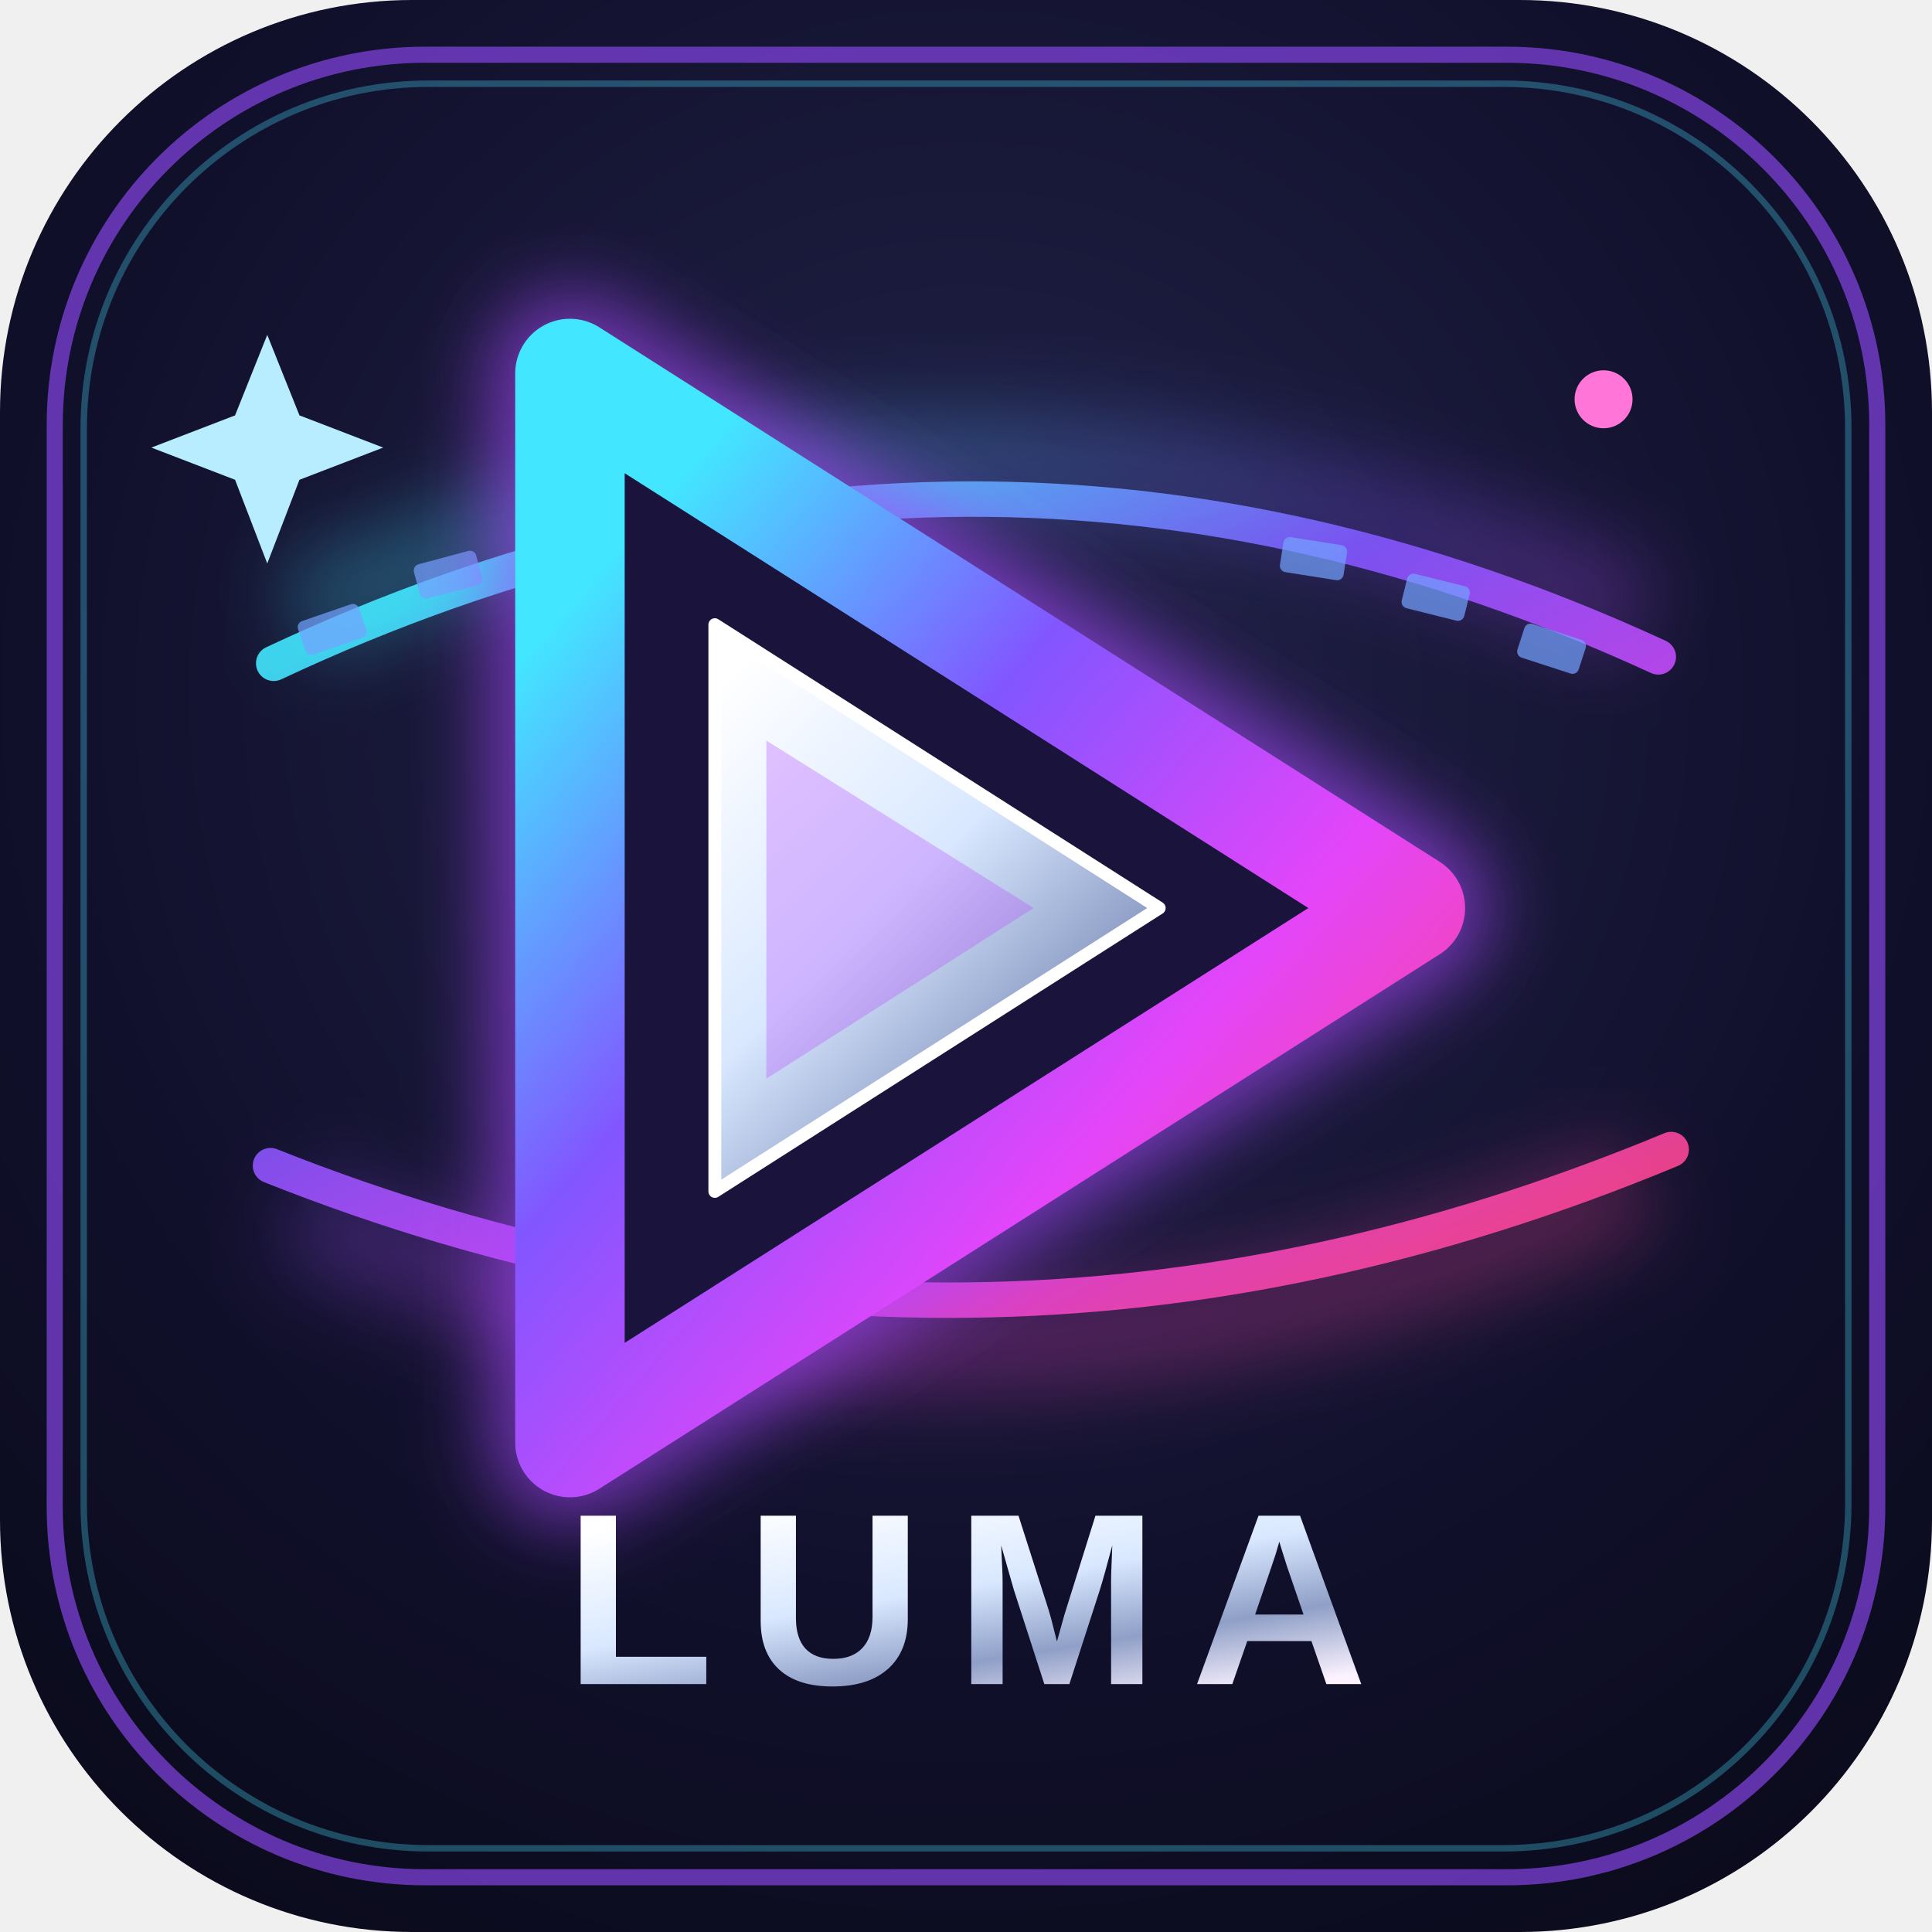
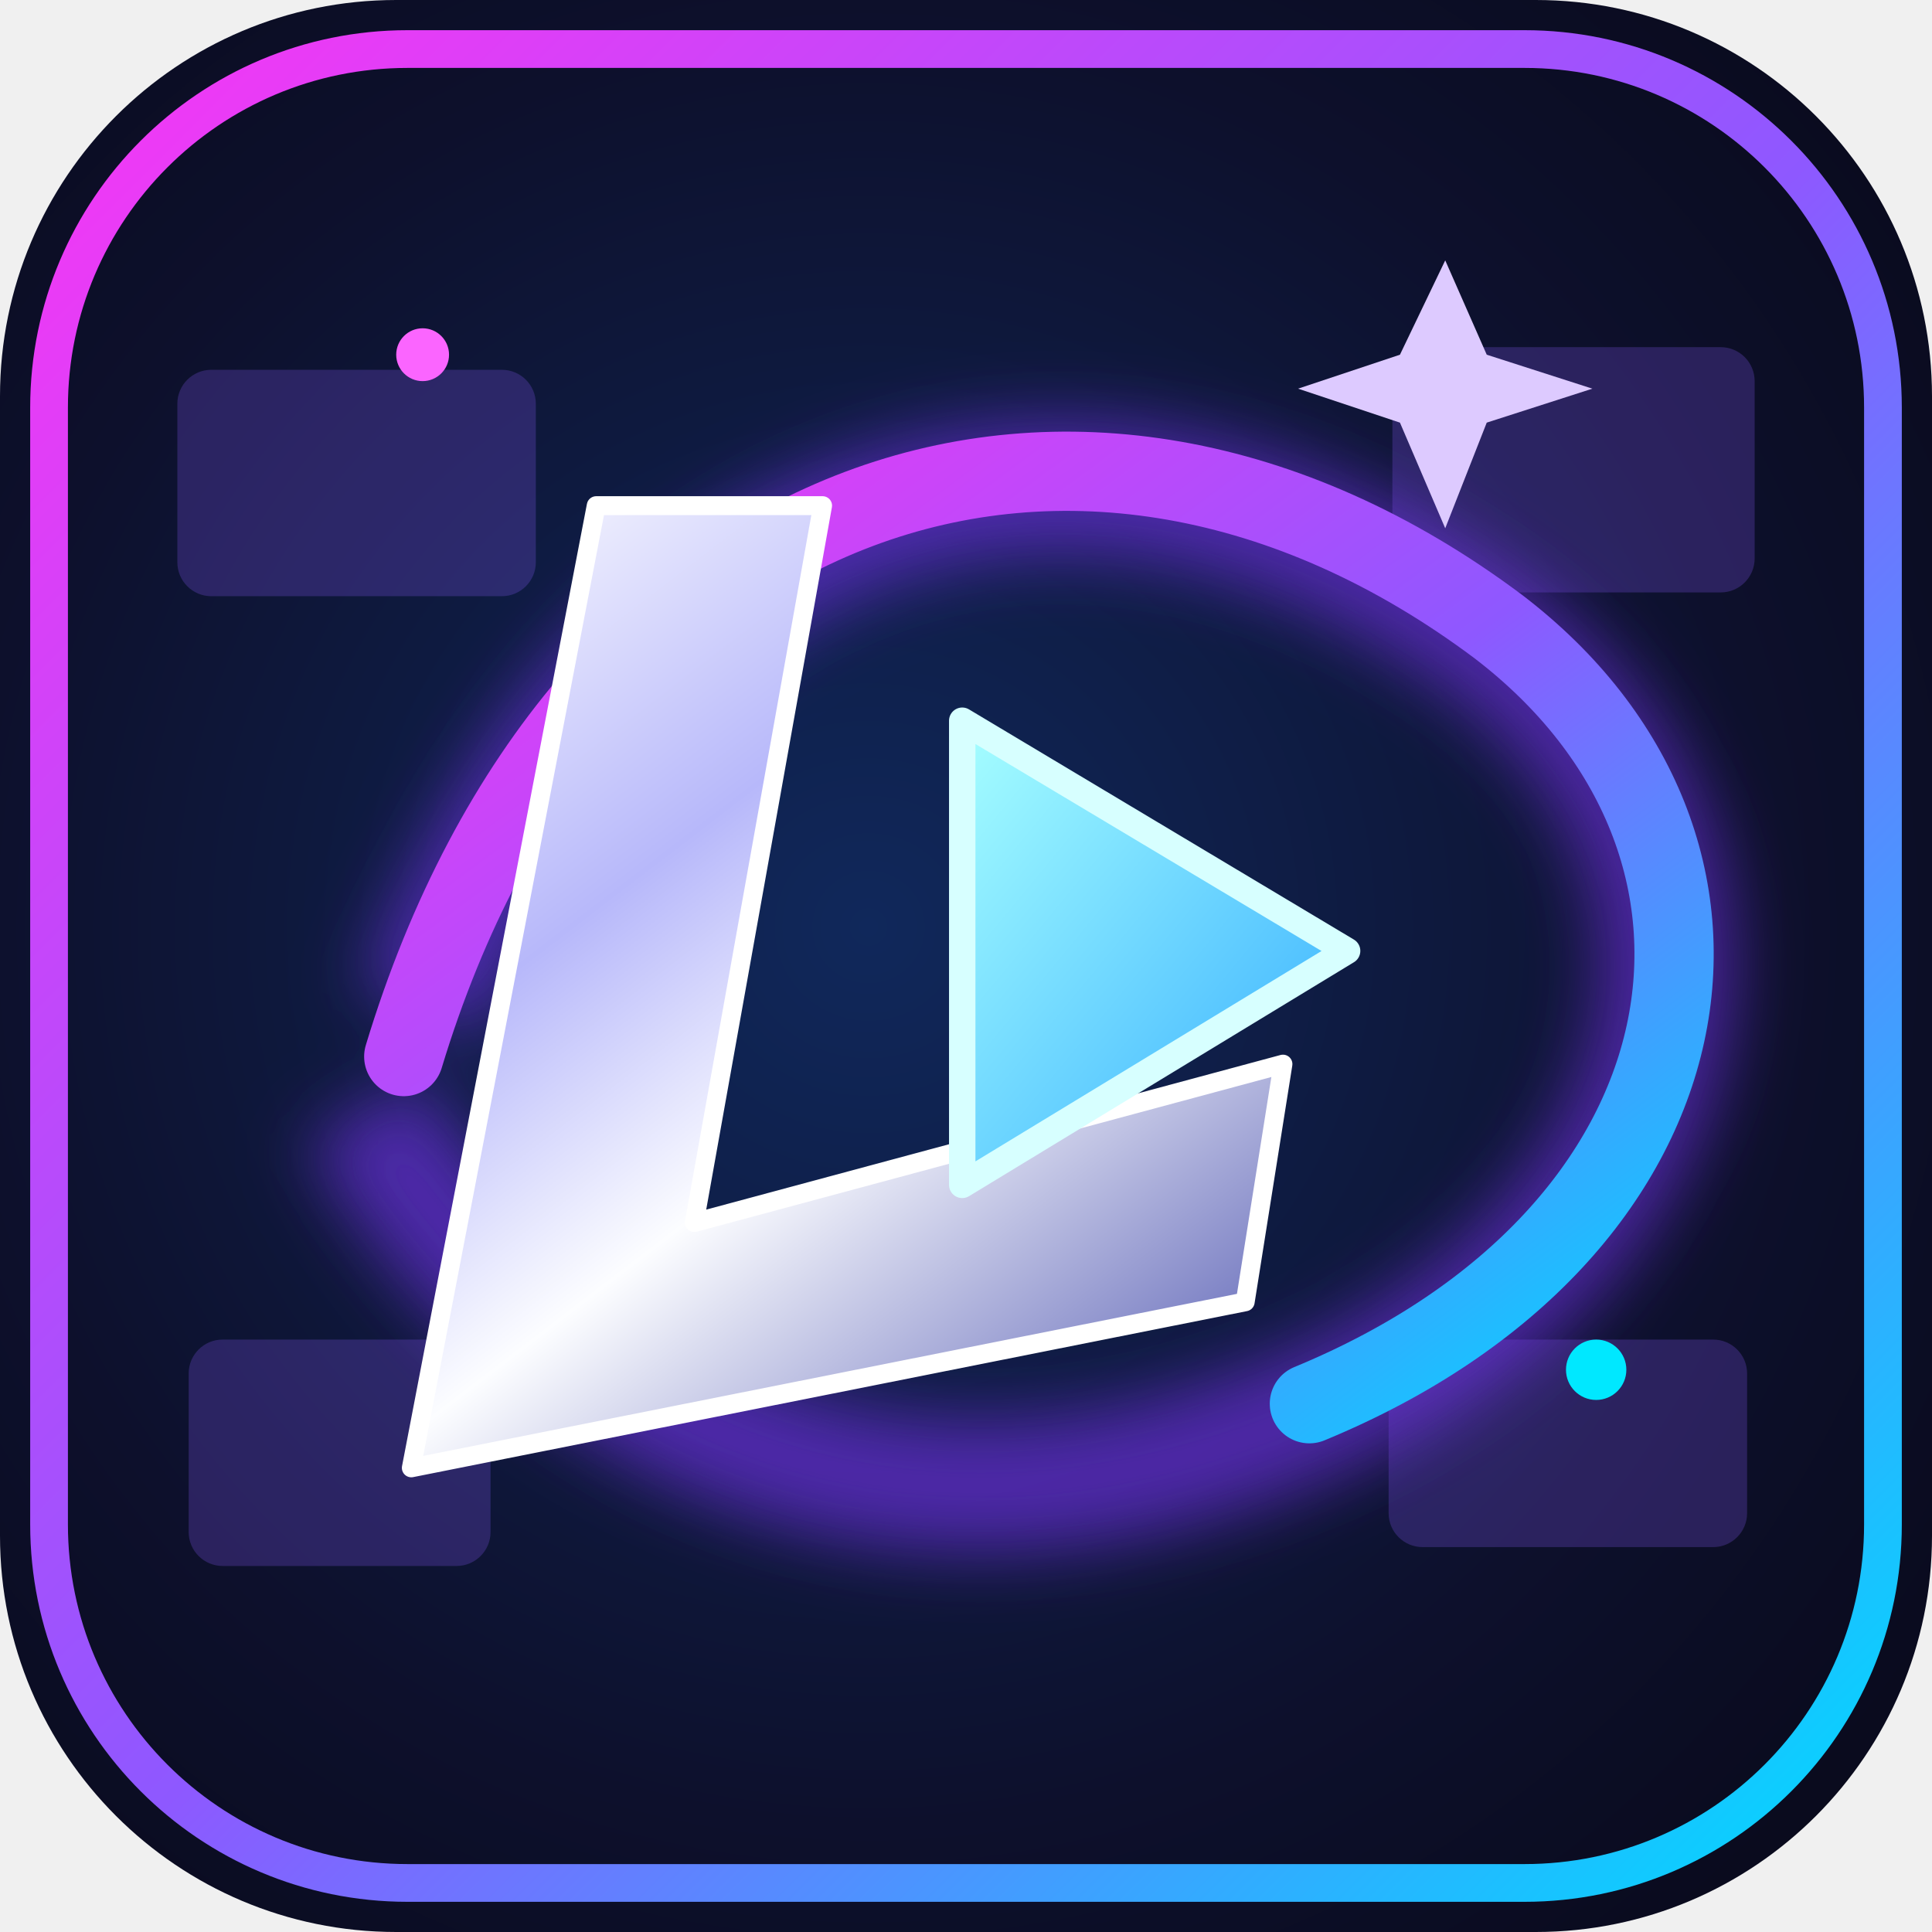
- <svg xmlns="http://www.w3.org/2000/svg" viewBox="0 0 600 600" role="img" aria-label="Luma Media Center">
+ <svg xmlns="http://www.w3.org/2000/svg" viewBox="0 0 512 512" role="img" aria-label="Luma Media Center">
  <defs>
-     <linearGradient id="spectrum" x1=".15" y1=".08" x2=".92" y2=".94">
-       <stop stop-color="#42e7ff" />
-       <stop offset=".35" stop-color="#8256ff" />
-       <stop offset=".68" stop-color="#e345fa" />
-       <stop offset="1" stop-color="#ff468d" />
+     <radialGradient id="bg" cx=".45" cy=".48" r=".84">
+       <stop stop-color="#10285b" />
+       <stop offset=".55" stop-color="#0d102c" />
+       <stop offset="1" stop-color="#070611" />
+     </radialGradient>
+     <linearGradient id="orbit" x1="0" y1="0" x2="1" y2="1">
+       <stop stop-color="#f637f5" />
+       <stop offset=".51" stop-color="#8e58ff" />
+       <stop offset="1" stop-color="#00d9ff" />
    </linearGradient>
-     <linearGradient id="metal" x1=".15" y1="0" x2=".9" y2="1">
+     <linearGradient id="silver" x1="0" y1="0" x2=".7" y2="1">
      <stop stop-color="#ffffff" />
-       <stop offset=".43" stop-color="#d9e8ff" />
-       <stop offset=".72" stop-color="#8f9fc7" />
-       <stop offset="1" stop-color="#fcf3ff" />
+       <stop offset=".38" stop-color="#b7b8fa" />
+       <stop offset=".65" stop-color="#fcfdff" />
+       <stop offset="1" stop-color="#7d82c5" />
    </linearGradient>
-     <radialGradient id="back" cx=".5" cy=".36" r=".85">
-       <stop stop-color="#22234a" />
-       <stop offset=".55" stop-color="#11102c" />
-       <stop offset="1" stop-color="#080915" />
-     </radialGradient>
-     <filter id="halo" x="-60%" y="-60%" width="220%" height="220%">
-       <feGaussianBlur stdDeviation="12" />
+     <linearGradient id="tri" x1="0" y1="0" x2="1" y2="1">
+       <stop stop-color="#a7ffff" />
+       <stop offset="1" stop-color="#30aaff" />
+     </linearGradient>
+     <filter id="glow" x="-30%" y="-30%" width="160%" height="160%">
+       <feGaussianBlur stdDeviation="9" />
    </filter>
  </defs>
-   <rect width="600" height="600" rx="128" fill="url(#back)" />
-   <rect x="17" y="17" width="566" height="566" rx="115" fill="none" stroke="#8e48f4" stroke-width="5" opacity=".65" />
-   <rect x="26" y="26" width="548" height="548" rx="107" fill="none" stroke="#4be4ff" stroke-width="2" opacity=".3" />
-   <path d="M92 192 Q300 96 509 192 M92 377 Q300 462 509 367" fill="none" stroke="url(#spectrum)" stroke-width="31" opacity=".28" filter="url(#halo)" />
-   <path d="M85 206 Q300 105 515 204 M84 362 Q300 448 519 357" fill="none" stroke="url(#spectrum)" stroke-width="11" stroke-linecap="round" opacity=".9" />
-   <g fill="#74a3ff" opacity=".7">
-     <rect x="93" y="190" width="20" height="11" rx="2" transform="rotate(-19 103 195)" />
-     <rect x="129" y="173" width="20" height="11" rx="2" transform="rotate(-15 139 178)" />
-     <rect x="168" y="160" width="20" height="11" rx="2" transform="rotate(-8 178 165)" />
-     <rect x="398" y="168" width="20" height="11" rx="2" transform="rotate(9 408 173)" />
-     <rect x="436" y="180" width="20" height="11" rx="2" transform="rotate(14 446 185)" />
-     <rect x="472" y="196" width="20" height="11" rx="2" transform="rotate(18 482 201)" />
+   <rect width="512" height="512" rx="105" fill="url(#bg)" />
+   <rect x="13" y="13" width="486" height="486" rx="95" fill="none" stroke="url(#orbit)" stroke-width="10" />
+   <g opacity=".24" fill="#8b5cff">
+     <rect x="47" y="98" width="95" height="60" rx="9" />
+     <rect x="369" y="92" width="96" height="65" rx="9" />
+     <rect x="368" y="355" width="95" height="55" rx="9" />
+     <rect x="50" y="355" width="80" height="60" rx="9" />
  </g>
-   <path d="M177 116 L438 282 L177 448 Z" fill="none" stroke="#a948ff" stroke-width="49" stroke-linejoin="round" opacity=".65" filter="url(#halo)" />
-   <path d="M177 116 L438 282 L177 448 Z" fill="#1a143d" stroke="url(#spectrum)" stroke-width="34" stroke-linejoin="round" />
-   <path d="M222 194 L360 282 L222 370 Z" fill="url(#metal)" stroke="#ffffff" stroke-width="4" stroke-linejoin="round" />
-   <path d="M238 230 V335 L321 282 Z" fill="#b856ff" opacity=".35" />
-   <path d="M83 104 l10 25 26 10 -26 10 -10 26 -10 -26 -26 -10 26 -10z" fill="#b8ecff" />
-   <circle cx="498" cy="124" r="9" fill="#ff76d8" />
-   <text x="300" y="523" fill="url(#metal)" font-size="76" font-weight="900" letter-spacing="10" text-anchor="middle" font-family="Arial,Helvetica,sans-serif">LUMA</text>
-   <path d="M170 541 H430" stroke="url(#spectrum)" stroke-width="4" opacity=".85" />
+   <path d="M112 268C165 130 285 90 395 170C468 225 457 323 351 373C241 422 148 380 96 294" fill="none" stroke="#8035ff" stroke-width="35" opacity=".55" filter="url(#glow)" />
+   <path d="M107 280C153 128 286 83 397 166C473 224 456 327 347 372" fill="none" stroke="url(#orbit)" stroke-width="21" stroke-linecap="round" />
+   <path d="M158 134L218 134L184 324L340 282L330 345L109 389Z" fill="url(#silver)" stroke="#ffffff" stroke-width="5" stroke-linejoin="round" />
+   <path d="M255 191L357 252L255 314Z" fill="url(#tri)" stroke="#d7ffff" stroke-width="7" stroke-linejoin="round" />
+   <path d="M383 69L394 94L422 103L394 112L383 140L371 112L344 103L371 94Z" fill="#ddcaff" />
+   <circle cx="112" cy="94" r="7" fill="#fb65ff" />
+   <circle cx="423" cy="363" r="8" fill="#00e8ff" />
</svg>
